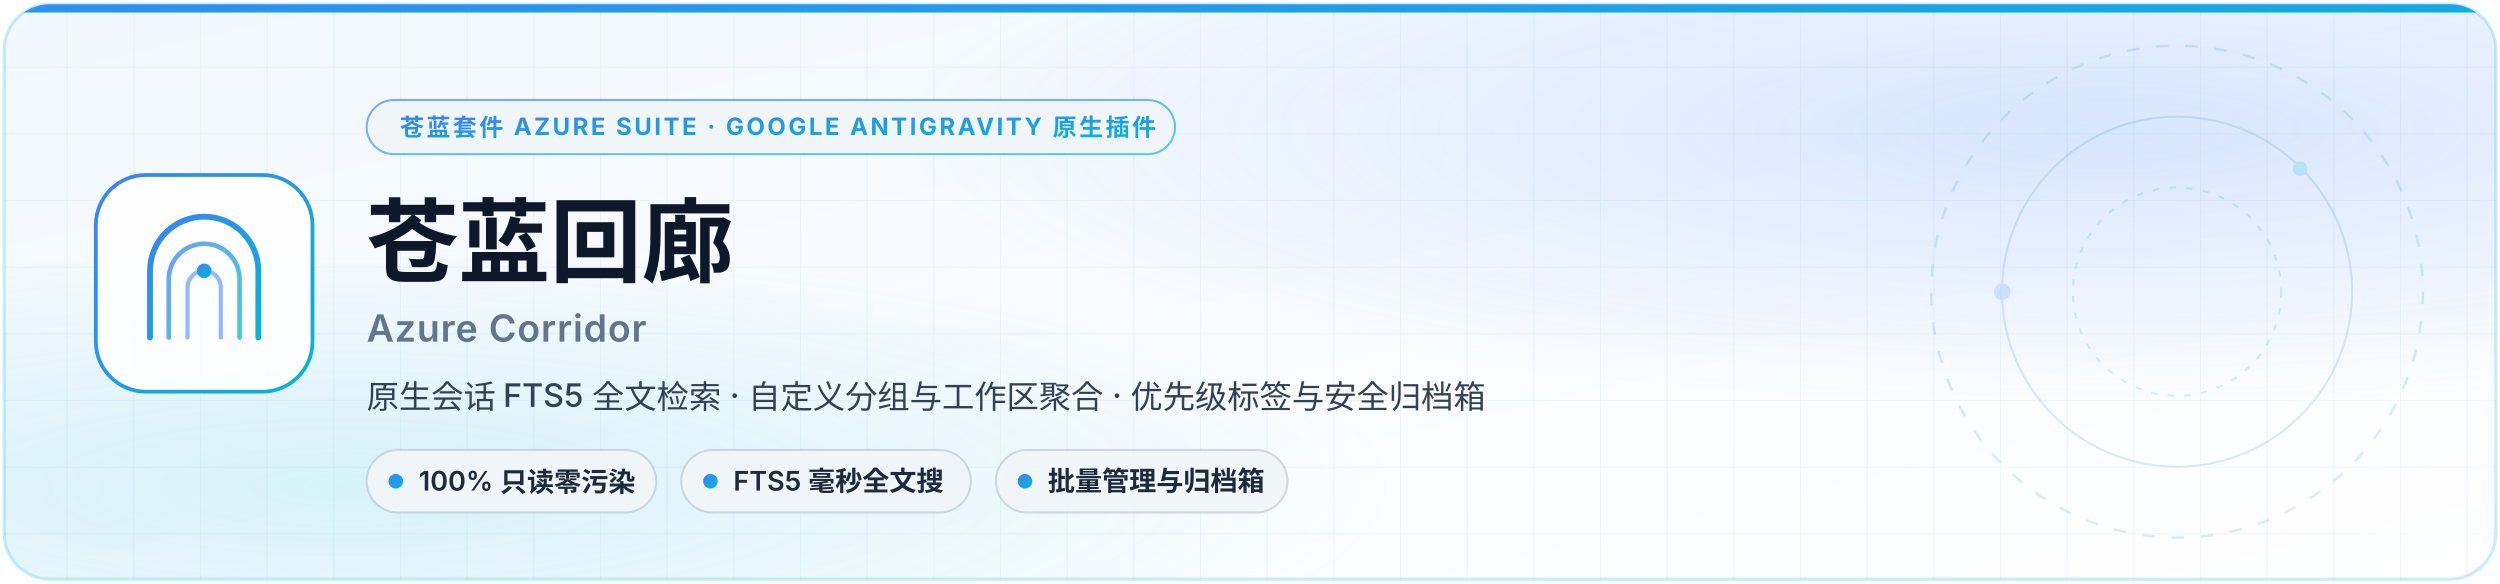
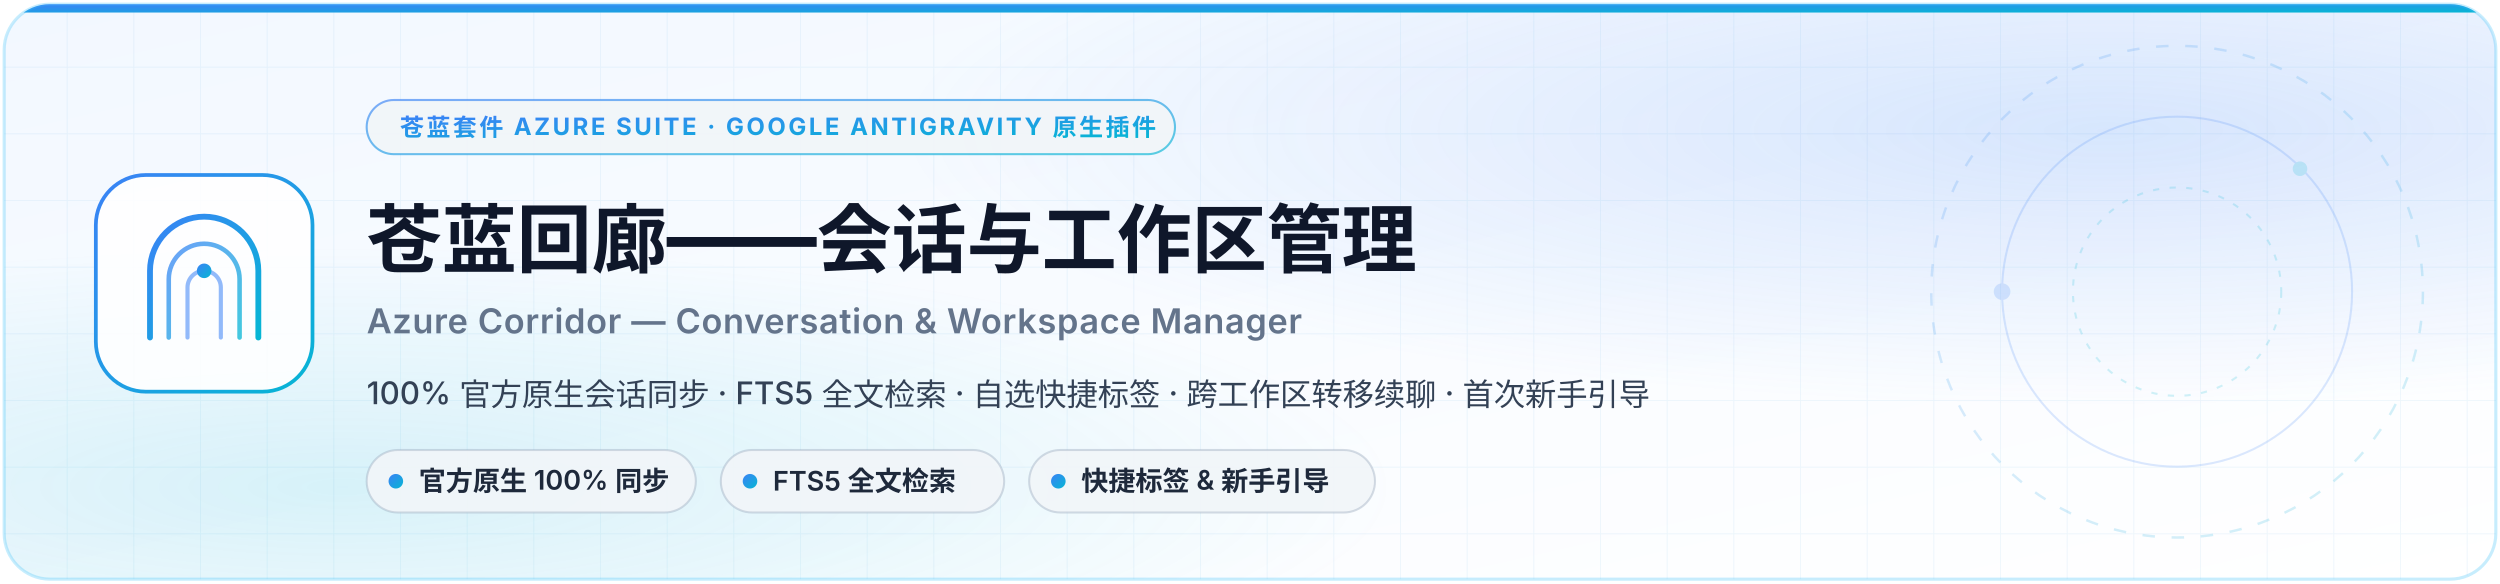
- <svg xmlns="http://www.w3.org/2000/svg" viewBox="0 0 1200 280" width="1200" height="280" role="img" aria-label="苍蓝回廊">
+ <svg xmlns="http://www.w3.org/2000/svg" viewBox="0 0 1200 280" width="1200" height="280" role="img" aria-label="苍蓝回廊——会话与工作区管理">
  <defs>
    <linearGradient id="bgGrad" x1="0%" y1="0%" x2="100%" y2="100%">
      <stop offset="0%" stop-color="#f2f8ff" />
      <stop offset="100%" stop-color="#ffffff" />
    </linearGradient>
    <linearGradient id="accentGrad" x1="0%" y1="0%" x2="100%" y2="100%">
      <stop offset="0%" stop-color="#3b82f6" />
      <stop offset="100%" stop-color="#06b6d4" />
    </linearGradient>
    <radialGradient id="glow1" cx="84%" cy="22%" r="48%">
      <stop offset="0%" stop-color="#3b82f6" stop-opacity="0.18" />
      <stop offset="100%" stop-color="#3b82f6" stop-opacity="0" />
    </radialGradient>
    <radialGradient id="glow2" cx="14%" cy="84%" r="42%">
      <stop offset="0%" stop-color="#06b6d4" stop-opacity="0.14" />
      <stop offset="100%" stop-color="#06b6d4" stop-opacity="0" />
    </radialGradient>
    <pattern id="gridPat" width="32" height="32" patternUnits="userSpaceOnUse">
      <path d="M 32 0 L 0 0 0 32" fill="none" stroke="#0284c7" stroke-width="0.8" stroke-opacity="0.07" />
    </pattern>
    <clipPath id="outerClip">
      <rect x="2" y="2" width="1196" height="276" rx="22" />
    </clipPath>
  </defs>
  <g clip-path="url(#outerClip)">
    <rect x="2" y="2" width="1196" height="276" rx="22" fill="url(#bgGrad)" />
    <rect x="2" y="2" width="1196" height="276" fill="url(#gridPat)" />
    <rect x="2" y="2" width="1196" height="276" fill="url(#glow1)" />
    <rect x="2" y="2" width="1196" height="276" fill="url(#glow2)" />
    <rect x="2" y="2" width="1196" height="4" fill="url(#accentGrad)" />
    <g opacity="0.18" transform="translate(1045, 140)">
      <circle cx="0" cy="0" r="118" fill="none" stroke="url(#accentGrad)" stroke-width="1.2" stroke-dasharray="6 8" />
      <circle cx="0" cy="0" r="84" fill="none" stroke="#3b82f6" stroke-width="1" />
      <circle cx="0" cy="0" r="50" fill="none" stroke="#06b6d4" stroke-width="1" stroke-dasharray="3 5" />
      <circle cx="-84" cy="0" r="4" fill="#3b82f6" />
      <circle cx="59" cy="-59" r="3.5" fill="#06b6d4" />
    </g>
    <g transform="translate(46, 84)">
      <rect width="104" height="104" rx="24" fill="rgba(255,255,255,0.86)" stroke="url(#accentGrad)" stroke-width="1.8" />
      <g transform="translate(4, 4)">
        <path d="M22 74 V42 A26 26 0 0 1 74 42 V74" fill="none" stroke="url(#accentGrad)" stroke-width="2.8" stroke-linecap="round" />
        <path d="M31 74 V46 A17 17 0 0 1 65 46 V74" fill="none" stroke="url(#accentGrad)" stroke-width="2.2" opacity="0.75" stroke-linecap="round" />
        <path d="M40 74 V50 A8 8 0 0 1 56 50 V74" fill="none" stroke="#3b82f6" stroke-width="2" opacity="0.55" stroke-linecap="round" />
        <line x1="16" y1="74" x2="80" y2="74" stroke="url(#accentGrad)" stroke-width="2.4" stroke-linecap="round" />
        <circle cx="48" cy="42" r="3.5" fill="url(#accentGrad)" />
      </g>
    </g>
    <g transform="translate(176, 48)">
      <rect width="388" height="26" rx="13" fill="rgba(241,245,249,0.92)" stroke="url(#accentGrad)" stroke-width="1" stroke-opacity="0.65" />
      <text x="16" y="17.2" font-size="11.5" font-weight="700" letter-spacing="1.2" fill="url(#accentGrad)" font-family="-apple-system, BlinkMacSystemFont, 'Segoe UI', 'PingFang SC', 'Microsoft YaHei', sans-serif">苍蓝套件 AZURE SUITE  ·  GOOGLE ANTIGRAVITY 原生插件</text>
    </g>
-     <text x="176" y="132" font-size="44" font-weight="800" fill="#0f172a" font-family="-apple-system, BlinkMacSystemFont, 'Segoe UI', 'PingFang SC', 'Microsoft YaHei', sans-serif">苍蓝回廊</text>
-     <text x="176" y="164" font-size="18" font-weight="600" fill="#64748b" letter-spacing="0.4" font-family="-apple-system, BlinkMacSystemFont, 'Segoe UI', 'PingFang SC', 'Microsoft YaHei', sans-serif">Azure Corridor</text>
-     <text x="176" y="196" font-size="15.5" font-weight="500" fill="#334155" font-family="-apple-system, BlinkMacSystemFont, 'Segoe UI', 'PingFang SC', 'Microsoft YaHei', sans-serif">原生会话 FTS5 全文检索 · 自定义分组与工作区聚合 · 优先级标签与安全归档箱</text>
+     <text x="176" y="128" font-size="36" font-weight="800" fill="#0f172a" font-family="-apple-system, BlinkMacSystemFont, 'Segoe UI', 'PingFang SC', 'Microsoft YaHei', sans-serif">苍蓝回廊——会话与工作区管理</text>
+     <text x="176" y="160" font-size="16.5" font-weight="600" fill="#64748b" letter-spacing="0.3" font-family="-apple-system, BlinkMacSystemFont, 'Segoe UI', 'PingFang SC', 'Microsoft YaHei', sans-serif">Azure Corridor — Conversation &amp; Workspace Manager</text>
+     <text x="176" y="194" font-size="15" font-weight="500" fill="#334155" font-family="-apple-system, BlinkMacSystemFont, 'Segoe UI', 'PingFang SC', 'Microsoft YaHei', sans-serif">100% 官方原生会话同步 · FTS5 全文检索 · 自选快捷标签 · 跨工作区转移续聊 · 首次新手引导</text>
    <g transform="translate(176, 216)">
-       <rect width="139" height="30" rx="15" fill="rgba(241,245,249,0.92)" stroke="rgba(148,163,184,0.38)" stroke-width="1" />
+       <rect width="158" height="30" rx="15" fill="rgba(241,245,249,0.92)" stroke="rgba(148,163,184,0.38)" stroke-width="1" />
      <circle cx="14" cy="15" r="3.5" fill="url(#accentGrad)" />
-       <text x="25" y="19.5" font-size="13" font-weight="600" fill="#1e293b" font-family="-apple-system, BlinkMacSystemFont, 'Segoe UI', 'PingFang SC', 'Microsoft YaHei', sans-serif">100% 只读零污染</text>
+       <text x="25" y="19.5" font-size="13" font-weight="600" fill="#1e293b" font-family="-apple-system, BlinkMacSystemFont, 'Segoe UI', 'PingFang SC', 'Microsoft YaHei', sans-serif">官方原生 100% 同步</text>
    </g>
-     <g transform="translate(327, 216)">
-       <rect width="139" height="30" rx="15" fill="rgba(241,245,249,0.92)" stroke="rgba(148,163,184,0.38)" stroke-width="1" />
+     <g transform="translate(346, 216)">
+       <rect width="136" height="30" rx="15" fill="rgba(241,245,249,0.92)" stroke="rgba(148,163,184,0.38)" stroke-width="1" />
      <circle cx="14" cy="15" r="3.5" fill="url(#accentGrad)" />
-       <text x="25" y="19.5" font-size="13" font-weight="600" fill="#1e293b" font-family="-apple-system, BlinkMacSystemFont, 'Segoe UI', 'PingFang SC', 'Microsoft YaHei', sans-serif">FTS5 毫秒全文搜</text>
+       <text x="25" y="19.5" font-size="13" font-weight="600" fill="#1e293b" font-family="-apple-system, BlinkMacSystemFont, 'Segoe UI', 'PingFang SC', 'Microsoft YaHei', sans-serif">FTS5 全文检索</text>
    </g>
-     <g transform="translate(478, 216)">
-       <rect width="140" height="30" rx="15" fill="rgba(241,245,249,0.92)" stroke="rgba(148,163,184,0.38)" stroke-width="1" />
+     <g transform="translate(494, 216)">
+       <rect width="166" height="30" rx="15" fill="rgba(241,245,249,0.92)" stroke="rgba(148,163,184,0.38)" stroke-width="1" />
      <circle cx="14" cy="15" r="3.5" fill="url(#accentGrad)" />
-       <text x="25" y="19.5" font-size="13" font-weight="600" fill="#1e293b" font-family="-apple-system, BlinkMacSystemFont, 'Segoe UI', 'PingFang SC', 'Microsoft YaHei', sans-serif">批量管理与归档箱</text>
+       <text x="25" y="19.5" font-size="13" font-weight="600" fill="#1e293b" font-family="-apple-system, BlinkMacSystemFont, 'Segoe UI', 'PingFang SC', 'Microsoft YaHei', sans-serif">快捷标签 &amp; 新手引导</text>
    </g>
  </g>
  <rect x="2" y="2" width="1196" height="276" rx="22" fill="none" stroke="rgba(56,189,248,0.28)" stroke-width="1.5" />
</svg>
